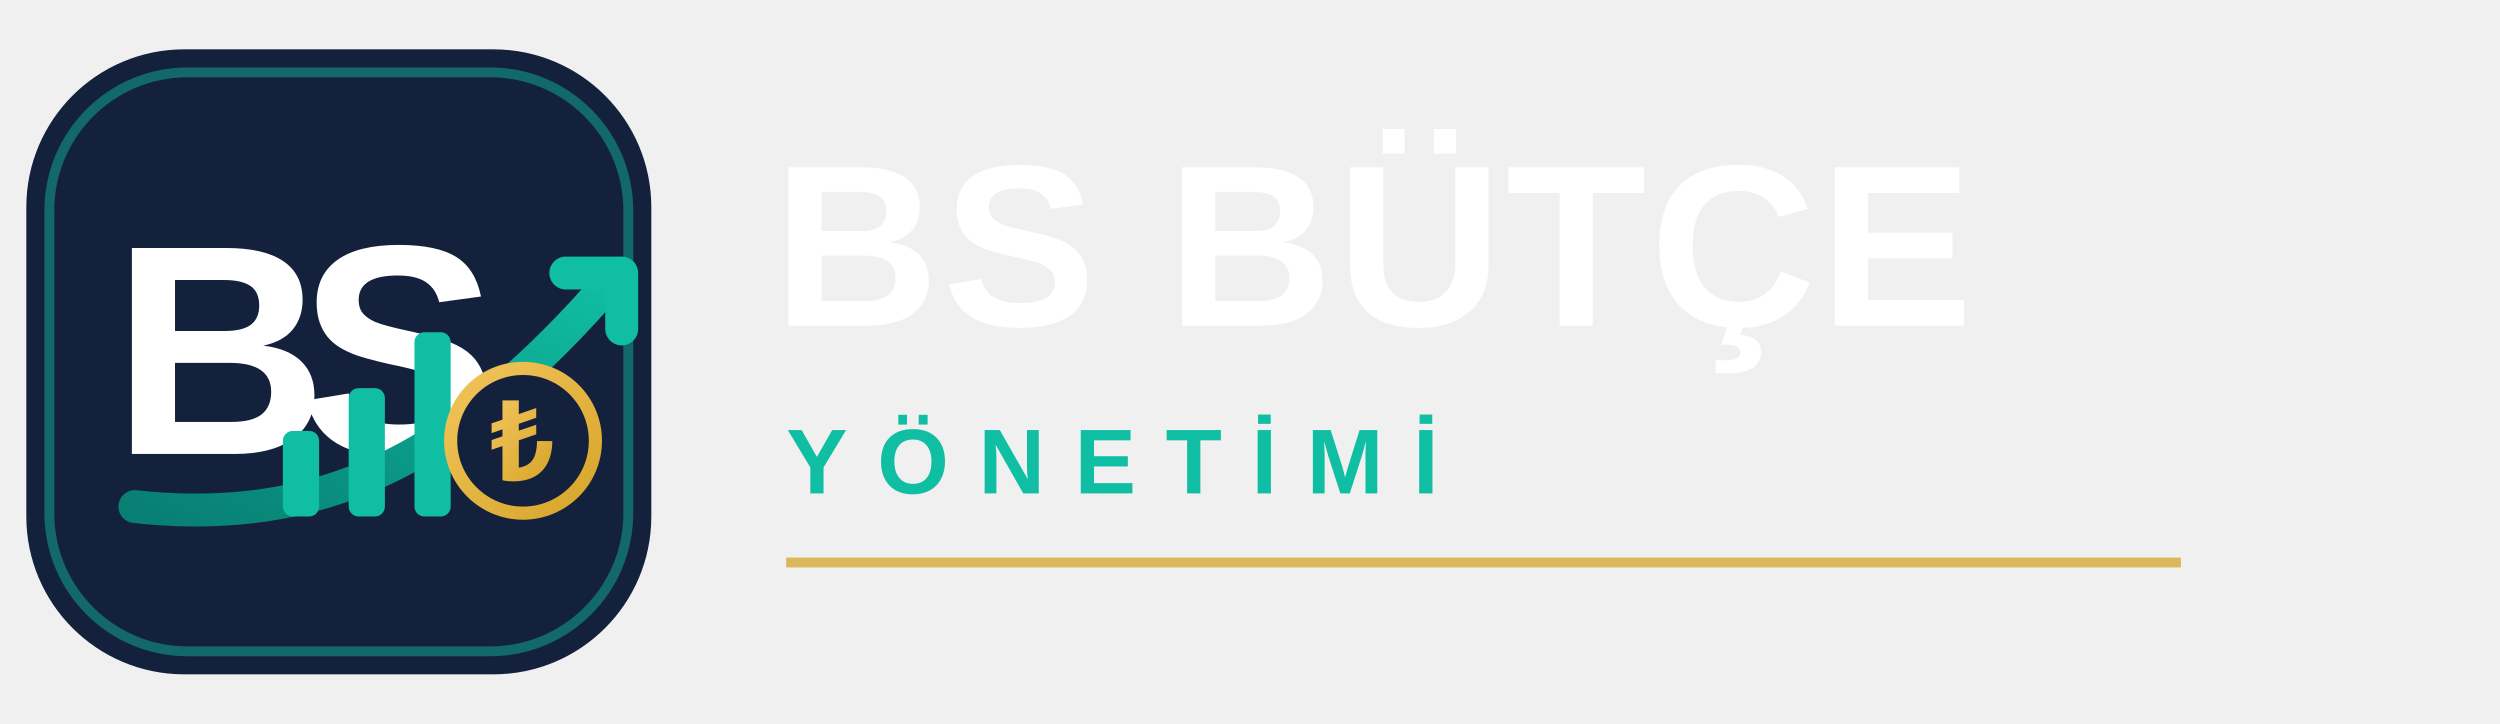
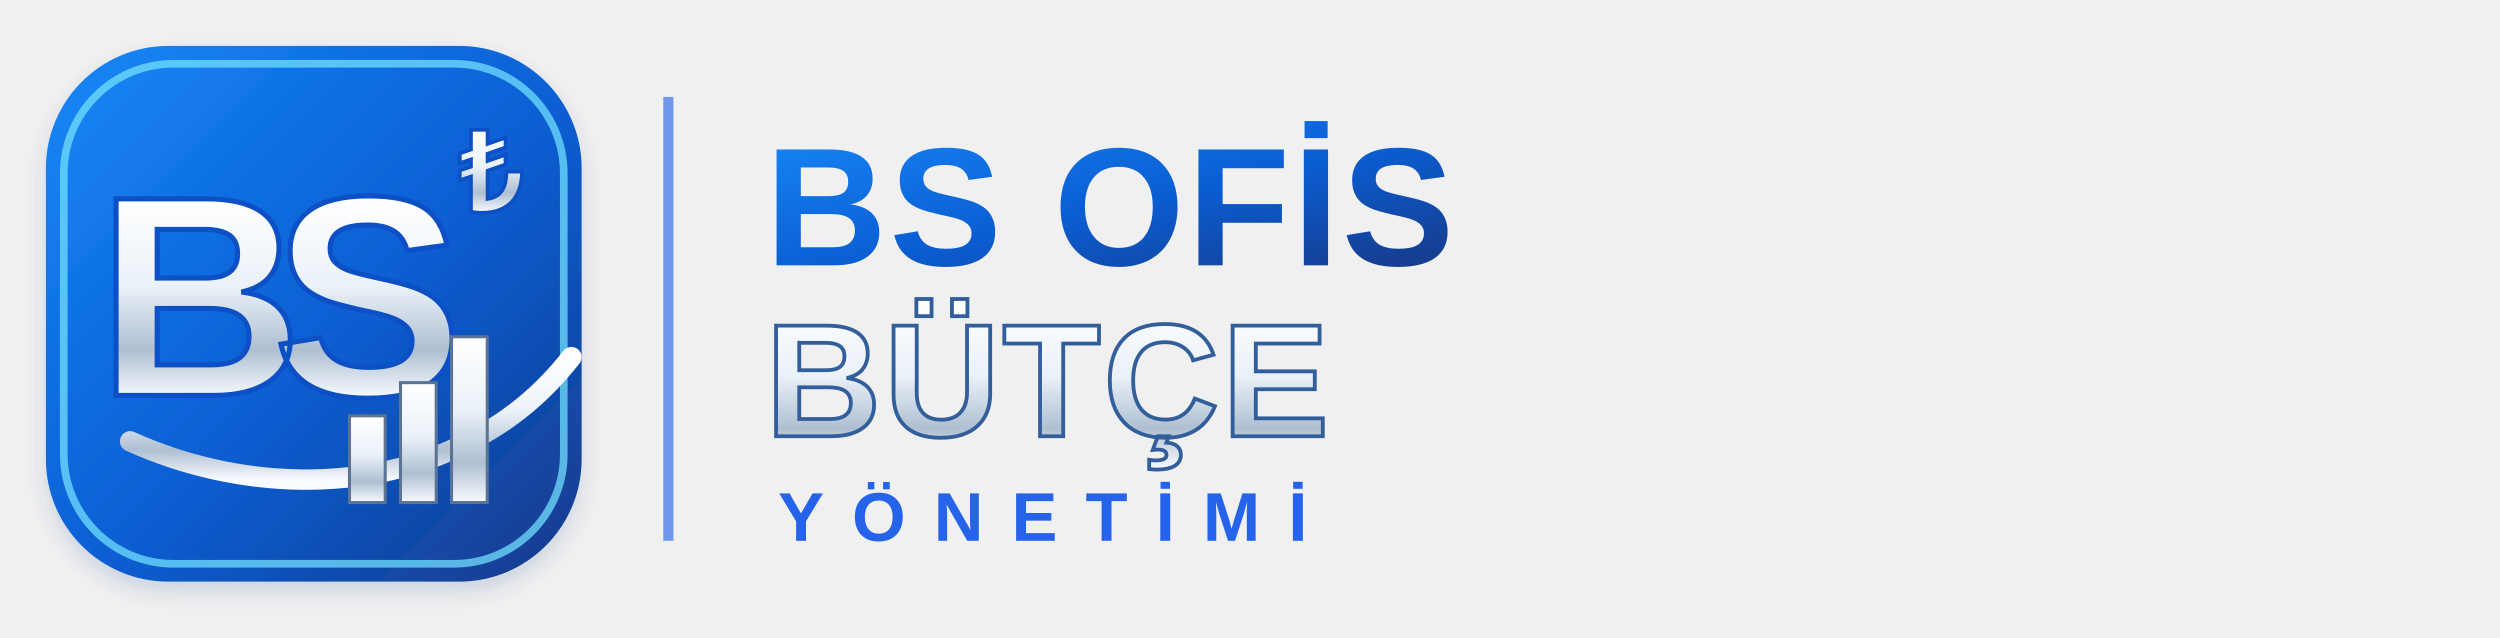
- <svg xmlns="http://www.w3.org/2000/svg" viewBox="0 0 760 220" role="img" aria-labelledby="title desc">
+ <svg xmlns="http://www.w3.org/2000/svg" viewBox="0 0 980 250" role="img" aria-labelledby="title desc">
  <defs>
-     <linearGradient id="teal" x1="0" y1="1" x2="1" y2="0">
-       <stop offset="0" stop-color="#087F73" />
-       <stop offset="1" stop-color="#10BFA3" />
+     <linearGradient id="blue" x1="0" y1="0" x2="1" y2="1">
+       <stop offset="0" stop-color="#1788F7" />
+       <stop offset=".55" stop-color="#0A5DD2" />
+       <stop offset="1" stop-color="#173A8A" />
    </linearGradient>
-     <linearGradient id="gold" x1="0" y1="0" x2="1" y2="1">
-       <stop offset="0" stop-color="#F2C45B" />
-       <stop offset="1" stop-color="#D7A52A" />
+     <linearGradient id="silver" x1="0" y1="0" x2="0" y2="1">
+       <stop offset="0" stop-color="#FFFFFF" />
+       <stop offset=".45" stop-color="#EAF1F8" />
+       <stop offset=".76" stop-color="#AEBFD2" />
+       <stop offset="1" stop-color="#F8FBFF" />
    </linearGradient>
+     <filter id="soft" x="-20%" y="-20%" width="140%" height="140%">
+       <feDropShadow dx="0" dy="4" stdDeviation="4" flood-color="#173A8A" flood-opacity=".16" />
+     </filter>
  </defs>
-   <g transform="translate(8 15)">
-     <rect x="0" y="0" width="190" height="190" rx="48" fill="#14213D" />
-     <rect x="7" y="7" width="176" height="176" rx="42" fill="none" stroke="#10BFA3" stroke-opacity=".45" stroke-width="3" />
-     <text x="26" y="123" fill="#fff" font-family="Arial,Helvetica,sans-serif" font-size="91" font-weight="900" letter-spacing="-9">BS</text>
-     <path d="M33 139 C78 144 113 131 143 105 C155 95 166 84 179 69" fill="none" stroke="url(#teal)" stroke-width="10" stroke-linecap="round" />
-     <path d="M164 68h17v17" fill="none" stroke="#10BFA3" stroke-width="10" stroke-linecap="round" stroke-linejoin="round" />
-     <rect x="78" y="116" width="11" height="26" rx="3" fill="#10BFA3" />
-     <rect x="98" y="103" width="11" height="39" rx="3" fill="#10BFA3" />
-     <rect x="118" y="86" width="11" height="56" rx="3" fill="#10BFA3" />
-     <circle cx="151" cy="119" r="22" fill="#14213D" stroke="url(#gold)" stroke-width="4" />
-     <text x="151" y="131" text-anchor="middle" fill="url(#gold)" font-family="Arial,Helvetica,sans-serif" font-size="34" font-weight="800">₺</text>
+   <g transform="translate(18 18)" filter="url(#soft)">
+     <rect x="0" y="0" width="210" height="210" rx="48" fill="url(#blue)" />
+     <rect x="7" y="7" width="196" height="196" rx="43" fill="none" stroke="#75E4FF" stroke-opacity=".72" stroke-width="3" />
+     <text x="20" y="137" fill="url(#silver)" stroke="#0A4FC5" stroke-width="2" font-family="Arial,Helvetica,sans-serif" font-size="112" font-weight="900" letter-spacing="-12">BS</text>
+     <path d="M33 155C75 174 126 176 166 155c16-8 29-19 40-33" fill="none" stroke="url(#silver)" stroke-width="8" stroke-linecap="round" />
+     <g fill="url(#silver)" stroke="#5C7393" stroke-width="1.2">
+       <path d="M119 145h14v34h-14z" />
+       <path d="M139 132h14v47h-14z" />
+       <path d="M159 114h14v65h-14z" />
+     </g>
+     <text x="162" y="65" fill="url(#silver)" stroke="#0A4FC5" stroke-width="1.5" font-family="Arial,Helvetica,sans-serif" font-size="45" font-weight="900">₺</text>
  </g>
-   <text x="235" y="99" fill="#FFFFFF" font-family="Arial,Helvetica,sans-serif" font-size="70" font-weight="900" letter-spacing="1">BS BÜTÇE</text>
-   <text x="239" y="150" fill="#10BFA3" font-family="Arial,Helvetica,sans-serif" font-size="28" font-weight="800" letter-spacing="9">YÖNETİMİ</text>
-   <line x1="239" y1="171" x2="663" y2="171" stroke="#D7A52A" stroke-width="3" opacity=".75" />
+   <line x1="262" y1="38" x2="262" y2="212" stroke="#2563EB" stroke-width="4" opacity=".62" />
+   <text x="300" y="104" fill="url(#blue)" font-family="Arial,Helvetica,sans-serif" font-size="66" font-weight="900" letter-spacing="1">BS OFİS</text>
+   <text x="300" y="171" fill="url(#silver)" stroke="#325E9C" stroke-width="1.5" font-family="Arial,Helvetica,sans-serif" font-size="63" font-weight="900" letter-spacing="1">BÜTÇE</text>
+   <text x="305" y="212" fill="#2563EB" font-family="Arial,Helvetica,sans-serif" font-size="27" font-weight="850" letter-spacing="11">YÖNETİMİ</text>
</svg>
